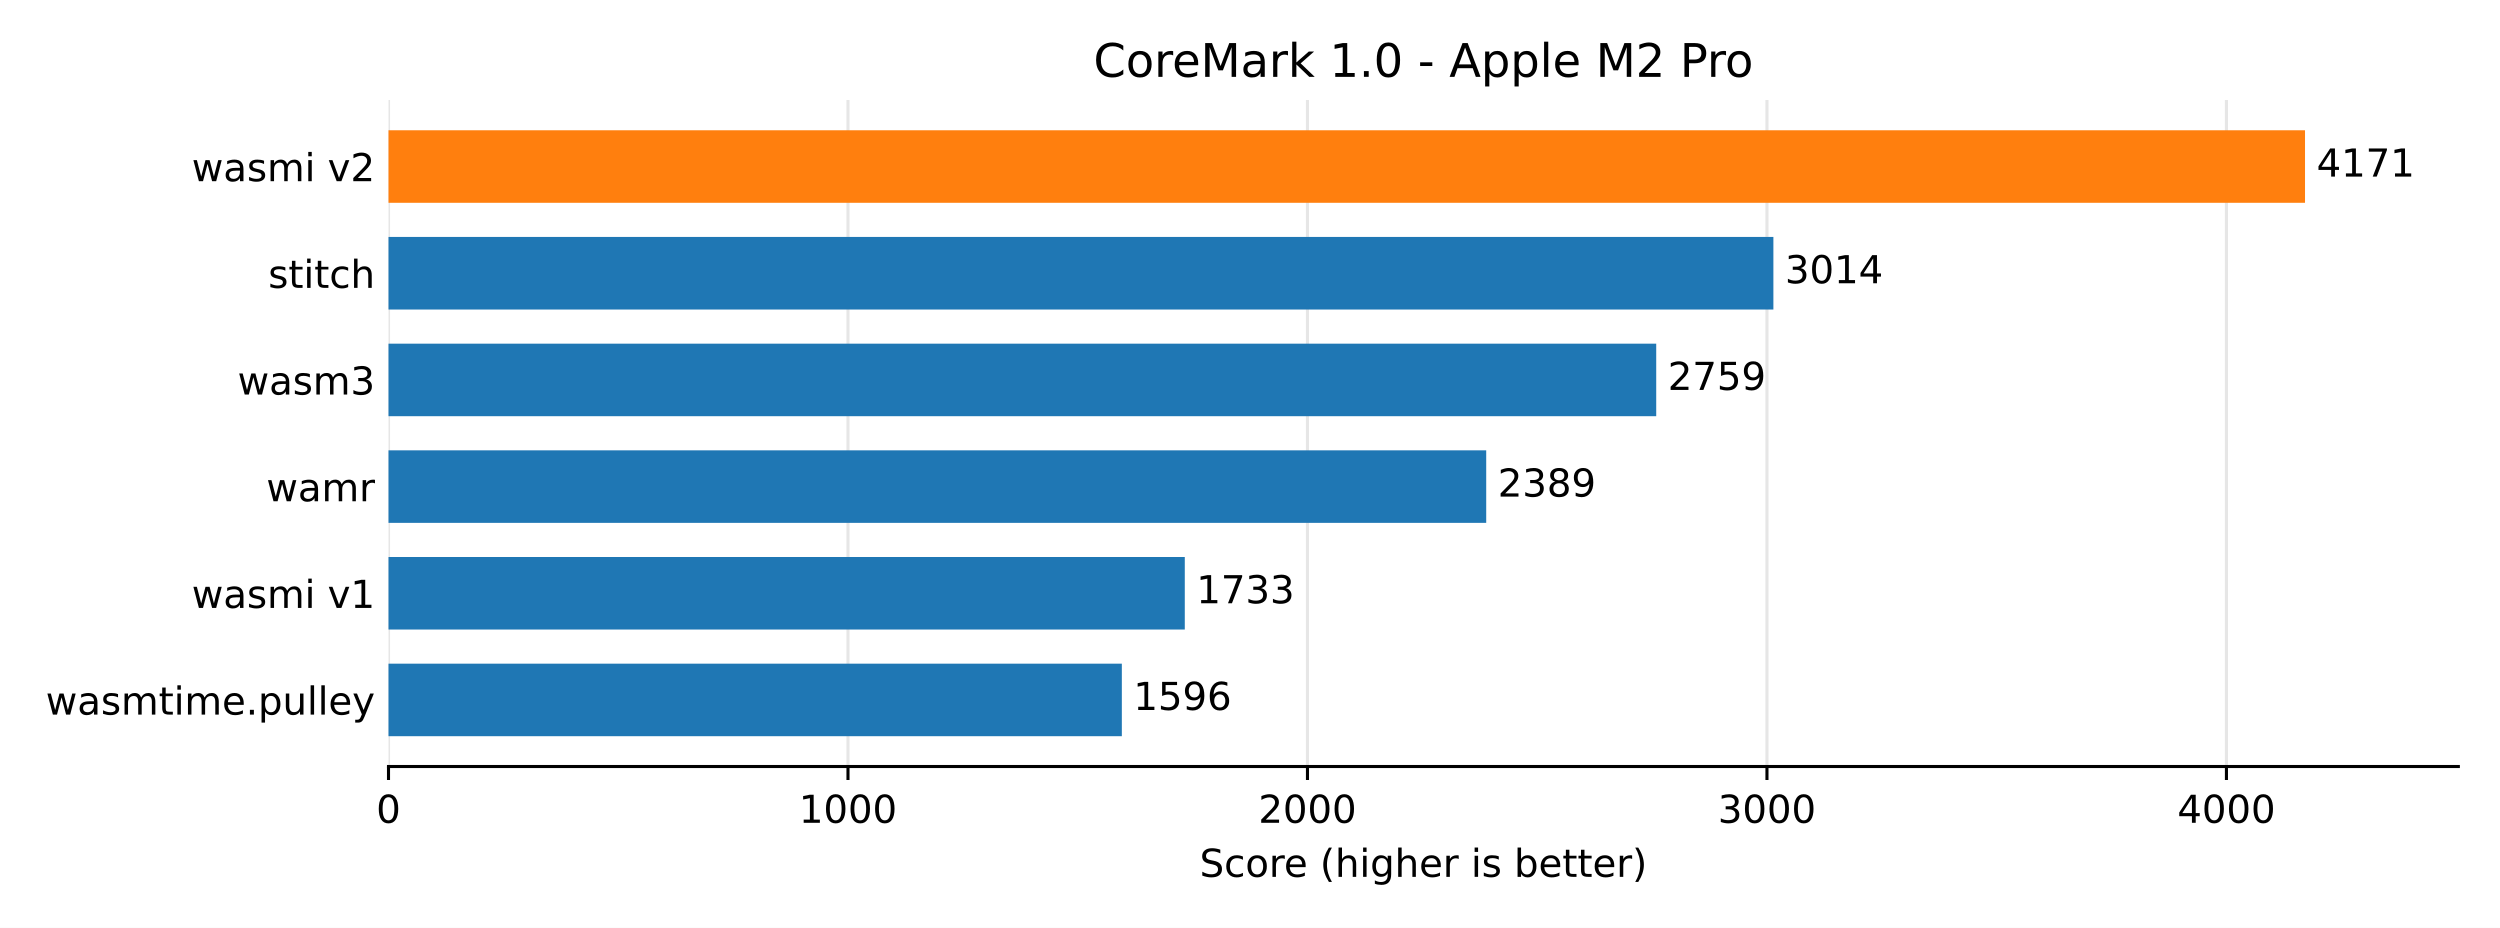
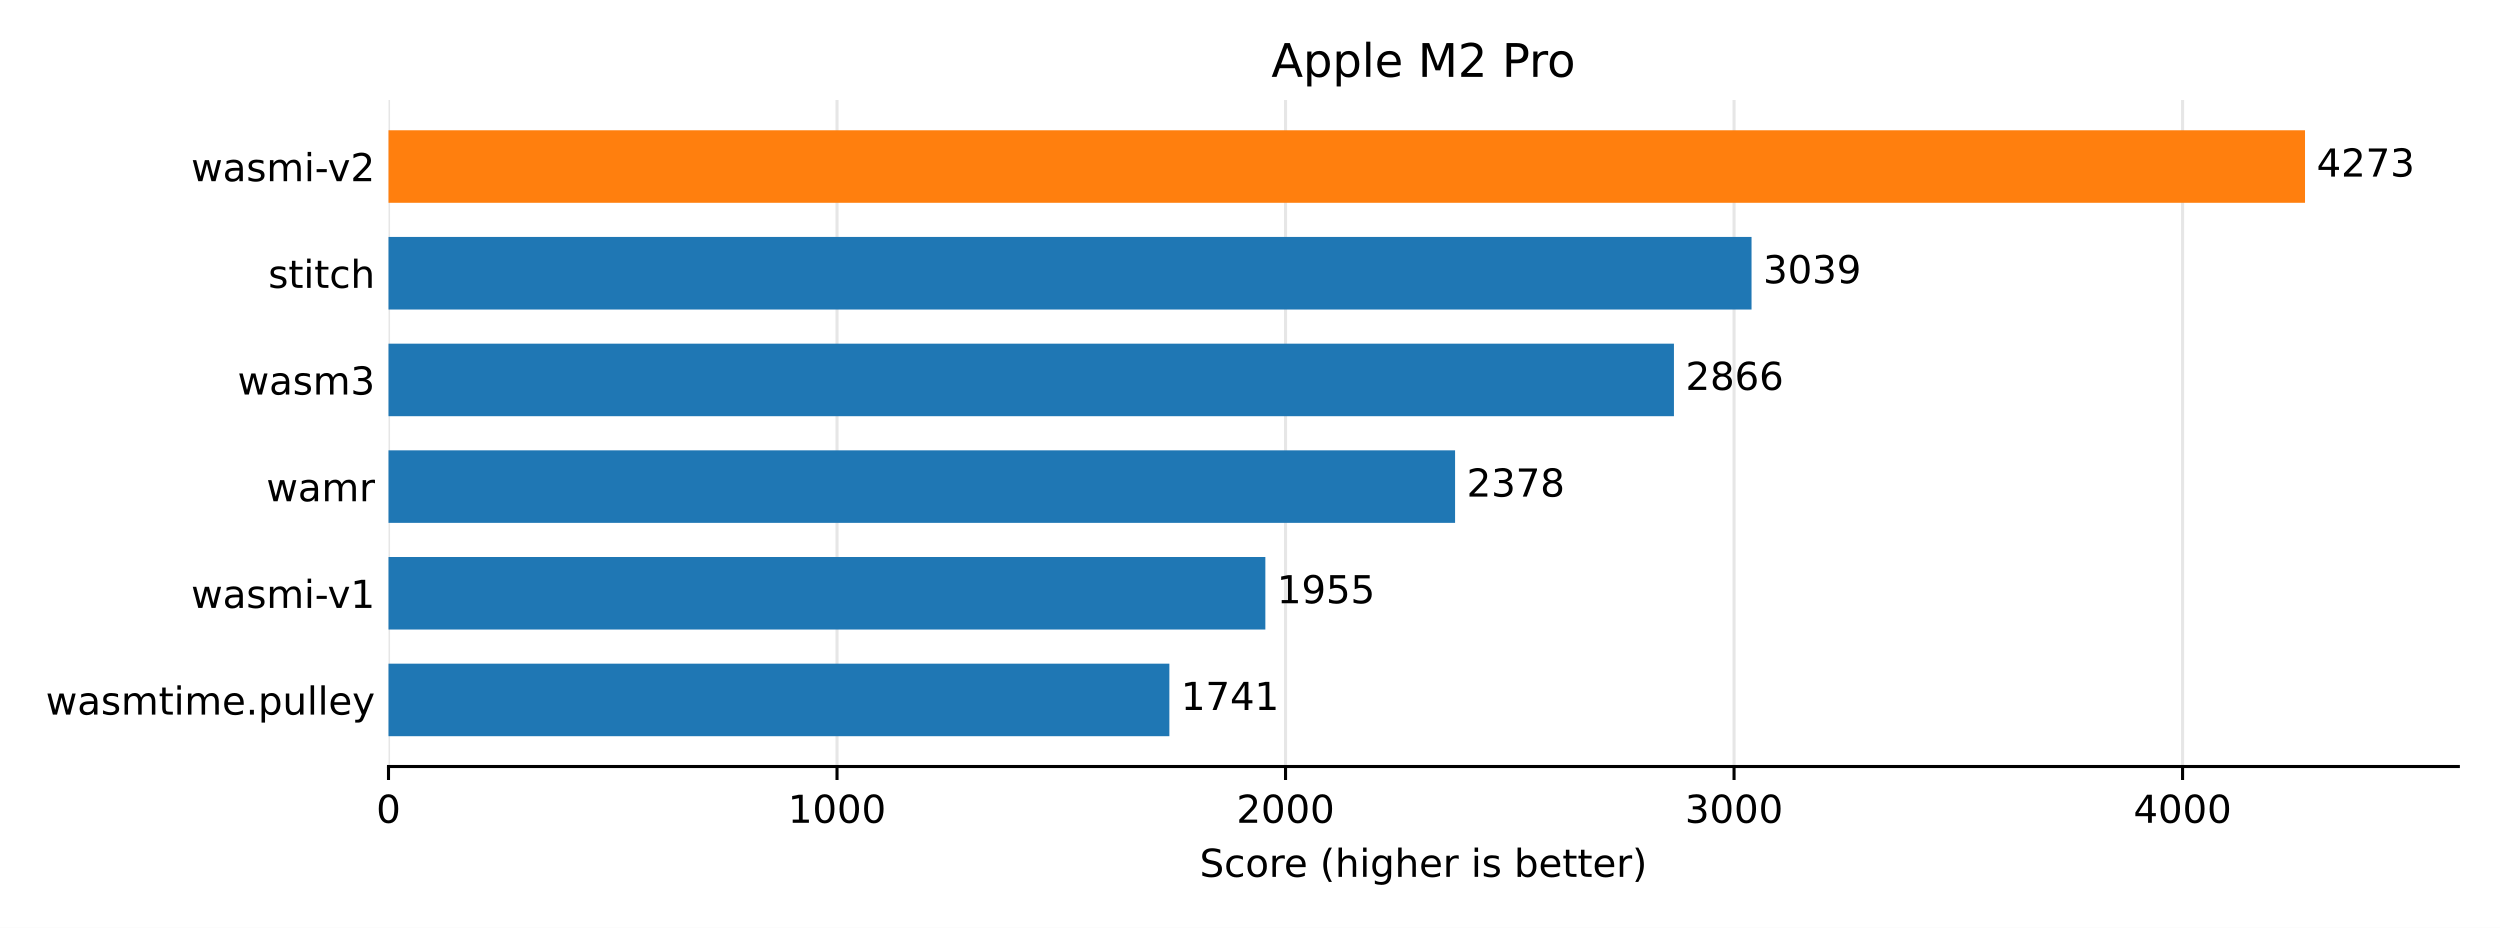
<svg xmlns="http://www.w3.org/2000/svg" xmlns:xlink="http://www.w3.org/1999/xlink" width="648pt" height="240.48pt" viewBox="0 0 648 240.48" version="1.1">
  <defs>
    <style type="text/css">*{stroke-linejoin: round; stroke-linecap: butt}</style>
  </defs>
  <g id="figure_1">
    <g id="patch_1">
      <path d="M 0 240.48  L 648 240.48  L 648 0  L 0 0  z " style="fill: #ffffff" />
    </g>
    <g id="axes_1">
      <g id="patch_2">
        <path d="M 100.7 198.68  L 637.2 198.68  L 637.2 25.917  L 100.7 25.917  z " style="fill: #ffffff" />
      </g>
      <g id="matplotlib.axis_1">
        <g id="xtick_1">
          <g id="line2d_1">
-             <path d="M 100.7 198.68  L 100.7 25.917  " clip-path="url(#p27c439c175)" style="fill: none; stroke: #e6e6e6; stroke-width: 0.8; stroke-linecap: square" />
+             <path d="M 100.7 198.68  L 100.7 25.917  " clip-path="url(#pd48690e4a9)" style="fill: none; stroke: #e6e6e6; stroke-width: 0.8; stroke-linecap: square" />
          </g>
          <g id="line2d_2">
            <defs>
-               <path id="mf8e4997586" d="M 0 0  L 0 3.5  " style="stroke: #000000; stroke-width: 0.8" />
+               <path id="m62e435c980" d="M 0 0  L 0 3.5  " style="stroke: #000000; stroke-width: 0.8" />
            </defs>
            <g>
-               <use xlink:href="#mf8e4997586" x="100.7" y="198.68" style="stroke: #000000; stroke-width: 0.8" />
+               <use xlink:href="#m62e435c980" x="100.7" y="198.68" style="stroke: #000000; stroke-width: 0.8" />
            </g>
          </g>
          <g id="text_1">
            <g transform="translate(97.51875 213.2777) scale(0.1 -0.1)">
              <defs>
                <path id="DejaVuSans-13" d="M 2034 4250  Q 1547 4250 1301 3770  Q 1056 3291 1056 2328  Q 1056 1369 1301 889  Q 1547 409 2034 409  Q 2525 409 2770 889  Q 3016 1369 3016 2328  Q 3016 3291 2770 3770  Q 2525 4250 2034 4250  z M 2034 4750  Q 2819 4750 3233 4129  Q 3647 3509 3647 2328  Q 3647 1150 3233 529  Q 2819 -91 2034 -91  Q 1250 -91 836 529  Q 422 1150 422 2328  Q 422 3509 836 4129  Q 1250 4750 2034 4750  z " transform="scale(0.015625)" />
              </defs>
              <use xlink:href="#DejaVuSans-13" />
            </g>
          </g>
        </g>
        <g id="xtick_2">
          <g id="line2d_3">
-             <path d="M 219.798 198.68  L 219.798 25.917  " clip-path="url(#p27c439c175)" style="fill: none; stroke: #e6e6e6; stroke-width: 0.8; stroke-linecap: square" />
+             <path d="M 216.955 198.68  L 216.955 25.917  " clip-path="url(#pd48690e4a9)" style="fill: none; stroke: #e6e6e6; stroke-width: 0.8; stroke-linecap: square" />
          </g>
          <g id="line2d_4">
            <g>
-               <use xlink:href="#mf8e4997586" x="219.798" y="198.68" style="stroke: #000000; stroke-width: 0.8" />
+               <use xlink:href="#m62e435c980" x="216.955" y="198.68" style="stroke: #000000; stroke-width: 0.8" />
            </g>
          </g>
          <g id="text_2">
-             <g transform="translate(207.0734 213.2777) scale(0.1 -0.1)">
+             <g transform="translate(204.2304 213.2777) scale(0.1 -0.1)">
              <defs>
                <path id="DejaVuSans-14" d="M 794 531  L 1825 531  L 1825 4091  L 703 3866  L 703 4441  L 1819 4666  L 2450 4666  L 2450 531  L 3481 531  L 3481 0  L 794 0  L 794 531  z " transform="scale(0.015625)" />
              </defs>
              <use xlink:href="#DejaVuSans-14" />
              <use xlink:href="#DejaVuSans-13" transform="translate(63.625 0)" />
              <use xlink:href="#DejaVuSans-13" transform="translate(127.25 0)" />
              <use xlink:href="#DejaVuSans-13" transform="translate(190.875 0)" />
            </g>
          </g>
        </g>
        <g id="xtick_3">
          <g id="line2d_5">
-             <path d="M 338.897 198.68  L 338.897 25.917  " clip-path="url(#p27c439c175)" style="fill: none; stroke: #e6e6e6; stroke-width: 0.8; stroke-linecap: square" />
+             <path d="M 333.211 198.68  L 333.211 25.917  " clip-path="url(#pd48690e4a9)" style="fill: none; stroke: #e6e6e6; stroke-width: 0.8; stroke-linecap: square" />
          </g>
          <g id="line2d_6">
            <g>
-               <use xlink:href="#mf8e4997586" x="338.897" y="198.68" style="stroke: #000000; stroke-width: 0.8" />
+               <use xlink:href="#m62e435c980" x="333.211" y="198.68" style="stroke: #000000; stroke-width: 0.8" />
            </g>
          </g>
          <g id="text_3">
-             <g transform="translate(326.1717 213.2777) scale(0.1 -0.1)">
+             <g transform="translate(320.4858 213.2777) scale(0.1 -0.1)">
              <defs>
                <path id="DejaVuSans-15" d="M 1228 531  L 3431 531  L 3431 0  L 469 0  L 469 531  Q 828 903 1448 1529  Q 2069 2156 2228 2338  Q 2531 2678 2651 2914  Q 2772 3150 2772 3378  Q 2772 3750 2511 3984  Q 2250 4219 1831 4219  Q 1534 4219 1204 4116  Q 875 4013 500 3803  L 500 4441  Q 881 4594 1212 4672  Q 1544 4750 1819 4750  Q 2544 4750 2975 4387  Q 3406 4025 3406 3419  Q 3406 3131 3298 2873  Q 3191 2616 2906 2266  Q 2828 2175 2409 1742  Q 1991 1309 1228 531  z " transform="scale(0.015625)" />
              </defs>
              <use xlink:href="#DejaVuSans-15" />
              <use xlink:href="#DejaVuSans-13" transform="translate(63.625 0)" />
              <use xlink:href="#DejaVuSans-13" transform="translate(127.25 0)" />
              <use xlink:href="#DejaVuSans-13" transform="translate(190.875 0)" />
            </g>
          </g>
        </g>
        <g id="xtick_4">
          <g id="line2d_7">
-             <path d="M 457.995 198.68  L 457.995 25.917  " clip-path="url(#p27c439c175)" style="fill: none; stroke: #e6e6e6; stroke-width: 0.8; stroke-linecap: square" />
+             <path d="M 449.466 198.68  L 449.466 25.917  " clip-path="url(#pd48690e4a9)" style="fill: none; stroke: #e6e6e6; stroke-width: 0.8; stroke-linecap: square" />
          </g>
          <g id="line2d_8">
            <g>
-               <use xlink:href="#mf8e4997586" x="457.995" y="198.68" style="stroke: #000000; stroke-width: 0.8" />
+               <use xlink:href="#m62e435c980" x="449.466" y="198.68" style="stroke: #000000; stroke-width: 0.8" />
            </g>
          </g>
          <g id="text_4">
-             <g transform="translate(445.2701 213.2777) scale(0.1 -0.1)">
+             <g transform="translate(436.7412 213.2777) scale(0.1 -0.1)">
              <defs>
                <path id="DejaVuSans-16" d="M 2597 2516  Q 3050 2419 3304 2112  Q 3559 1806 3559 1356  Q 3559 666 3084 287  Q 2609 -91 1734 -91  Q 1441 -91 1130 -33  Q 819 25 488 141  L 488 750  Q 750 597 1062 519  Q 1375 441 1716 441  Q 2309 441 2620 675  Q 2931 909 2931 1356  Q 2931 1769 2642 2001  Q 2353 2234 1838 2234  L 1294 2234  L 1294 2753  L 1863 2753  Q 2328 2753 2575 2939  Q 2822 3125 2822 3475  Q 2822 3834 2567 4026  Q 2313 4219 1838 4219  Q 1578 4219 1281 4162  Q 984 4106 628 3988  L 628 4550  Q 988 4650 1302 4700  Q 1616 4750 1894 4750  Q 2613 4750 3031 4423  Q 3450 4097 3450 3541  Q 3450 3153 3228 2886  Q 3006 2619 2597 2516  z " transform="scale(0.015625)" />
              </defs>
              <use xlink:href="#DejaVuSans-16" />
              <use xlink:href="#DejaVuSans-13" transform="translate(63.625 0)" />
              <use xlink:href="#DejaVuSans-13" transform="translate(127.25 0)" />
              <use xlink:href="#DejaVuSans-13" transform="translate(190.875 0)" />
            </g>
          </g>
        </g>
        <g id="xtick_5">
          <g id="line2d_9">
-             <path d="M 577.093 198.68  L 577.093 25.917  " clip-path="url(#p27c439c175)" style="fill: none; stroke: #e6e6e6; stroke-width: 0.8; stroke-linecap: square" />
+             <path d="M 565.722 198.68  L 565.722 25.917  " clip-path="url(#pd48690e4a9)" style="fill: none; stroke: #e6e6e6; stroke-width: 0.8; stroke-linecap: square" />
          </g>
          <g id="line2d_10">
            <g>
-               <use xlink:href="#mf8e4997586" x="577.093" y="198.68" style="stroke: #000000; stroke-width: 0.8" />
+               <use xlink:href="#m62e435c980" x="565.722" y="198.68" style="stroke: #000000; stroke-width: 0.8" />
            </g>
          </g>
          <g id="text_5">
-             <g transform="translate(564.3684 213.2777) scale(0.1 -0.1)">
+             <g transform="translate(552.9965 213.2777) scale(0.1 -0.1)">
              <defs>
                <path id="DejaVuSans-17" d="M 2419 4116  L 825 1625  L 2419 1625  L 2419 4116  z M 2253 4666  L 3047 4666  L 3047 1625  L 3713 1625  L 3713 1100  L 3047 1100  L 3047 0  L 2419 0  L 2419 1100  L 313 1100  L 313 1709  L 2253 4666  z " transform="scale(0.015625)" />
              </defs>
              <use xlink:href="#DejaVuSans-17" />
              <use xlink:href="#DejaVuSans-13" transform="translate(63.625 0)" />
              <use xlink:href="#DejaVuSans-13" transform="translate(127.25 0)" />
              <use xlink:href="#DejaVuSans-13" transform="translate(190.875 0)" />
            </g>
          </g>
        </g>
        <g id="text_6">
          <g transform="translate(310.9469 227.2784) scale(0.1 -0.1)">
            <defs>
              <path id="DejaVuSans-36" d="M 3425 4513  L 3425 3897  Q 3066 4069 2747 4153  Q 2428 4238 2131 4238  Q 1616 4238 1336 4038  Q 1056 3838 1056 3469  Q 1056 3159 1242 3001  Q 1428 2844 1947 2747  L 2328 2669  Q 3034 2534 3370 2195  Q 3706 1856 3706 1288  Q 3706 609 3251 259  Q 2797 -91 1919 -91  Q 1588 -91 1214 -16  Q 841 59 441 206  L 441 856  Q 825 641 1194 531  Q 1563 422 1919 422  Q 2459 422 2753 634  Q 3047 847 3047 1241  Q 3047 1584 2836 1778  Q 2625 1972 2144 2069  L 1759 2144  Q 1053 2284 737 2584  Q 422 2884 422 3419  Q 422 4038 858 4394  Q 1294 4750 2059 4750  Q 2388 4750 2728 4690  Q 3069 4631 3425 4513  z " transform="scale(0.015625)" />
              <path id="DejaVuSans-46" d="M 3122 3366  L 3122 2828  Q 2878 2963 2633 3030  Q 2388 3097 2138 3097  Q 1578 3097 1268 2742  Q 959 2388 959 1747  Q 959 1106 1268 751  Q 1578 397 2138 397  Q 2388 397 2633 464  Q 2878 531 3122 666  L 3122 134  Q 2881 22 2623 -34  Q 2366 -91 2075 -91  Q 1284 -91 818 406  Q 353 903 353 1747  Q 353 2603 823 3093  Q 1294 3584 2113 3584  Q 2378 3584 2631 3529  Q 2884 3475 3122 3366  z " transform="scale(0.015625)" />
              <path id="DejaVuSans-52" d="M 1959 3097  Q 1497 3097 1228 2736  Q 959 2375 959 1747  Q 959 1119 1226 758  Q 1494 397 1959 397  Q 2419 397 2687 759  Q 2956 1122 2956 1747  Q 2956 2369 2687 2733  Q 2419 3097 1959 3097  z M 1959 3584  Q 2709 3584 3137 3096  Q 3566 2609 3566 1747  Q 3566 888 3137 398  Q 2709 -91 1959 -91  Q 1206 -91 779 398  Q 353 888 353 1747  Q 353 2609 779 3096  Q 1206 3584 1959 3584  z " transform="scale(0.015625)" />
              <path id="DejaVuSans-55" d="M 2631 2963  Q 2534 3019 2420 3045  Q 2306 3072 2169 3072  Q 1681 3072 1420 2755  Q 1159 2438 1159 1844  L 1159 0  L 581 0  L 581 3500  L 1159 3500  L 1159 2956  Q 1341 3275 1631 3429  Q 1922 3584 2338 3584  Q 2397 3584 2469 3576  Q 2541 3569 2628 3553  L 2631 2963  z " transform="scale(0.015625)" />
              <path id="DejaVuSans-48" d="M 3597 1894  L 3597 1613  L 953 1613  Q 991 1019 1311 708  Q 1631 397 2203 397  Q 2534 397 2845 478  Q 3156 559 3463 722  L 3463 178  Q 3153 47 2828 -22  Q 2503 -91 2169 -91  Q 1331 -91 842 396  Q 353 884 353 1716  Q 353 2575 817 3079  Q 1281 3584 2069 3584  Q 2775 3584 3186 3129  Q 3597 2675 3597 1894  z M 3022 2063  Q 3016 2534 2758 2815  Q 2500 3097 2075 3097  Q 1594 3097 1305 2825  Q 1016 2553 972 2059  L 3022 2063  z " transform="scale(0.015625)" />
              <path id="DejaVuSans-3" transform="scale(0.015625)" />
              <path id="DejaVuSans-b" d="M 1984 4856  Q 1566 4138 1362 3434  Q 1159 2731 1159 2009  Q 1159 1288 1364 580  Q 1569 -128 1984 -844  L 1484 -844  Q 1016 -109 783 600  Q 550 1309 550 2009  Q 550 2706 781 3412  Q 1013 4119 1484 4856  L 1984 4856  z " transform="scale(0.015625)" />
              <path id="DejaVuSans-4b" d="M 3513 2113  L 3513 0  L 2938 0  L 2938 2094  Q 2938 2591 2744 2837  Q 2550 3084 2163 3084  Q 1697 3084 1428 2787  Q 1159 2491 1159 1978  L 1159 0  L 581 0  L 581 4863  L 1159 4863  L 1159 2956  Q 1366 3272 1645 3428  Q 1925 3584 2291 3584  Q 2894 3584 3203 3211  Q 3513 2838 3513 2113  z " transform="scale(0.015625)" />
              <path id="DejaVuSans-4c" d="M 603 3500  L 1178 3500  L 1178 0  L 603 0  L 603 3500  z M 603 4863  L 1178 4863  L 1178 4134  L 603 4134  L 603 4863  z " transform="scale(0.015625)" />
              <path id="DejaVuSans-4a" d="M 2906 1791  Q 2906 2416 2648 2759  Q 2391 3103 1925 3103  Q 1463 3103 1205 2759  Q 947 2416 947 1791  Q 947 1169 1205 825  Q 1463 481 1925 481  Q 2391 481 2648 825  Q 2906 1169 2906 1791  z M 3481 434  Q 3481 -459 3084 -895  Q 2688 -1331 1869 -1331  Q 1566 -1331 1297 -1286  Q 1028 -1241 775 -1147  L 775 -588  Q 1028 -725 1275 -790  Q 1522 -856 1778 -856  Q 2344 -856 2625 -561  Q 2906 -266 2906 331  L 2906 616  Q 2728 306 2450 153  Q 2172 0 1784 0  Q 1141 0 747 490  Q 353 981 353 1791  Q 353 2603 747 3093  Q 1141 3584 1784 3584  Q 2172 3584 2450 3431  Q 2728 3278 2906 2969  L 2906 3500  L 3481 3500  L 3481 434  z " transform="scale(0.015625)" />
              <path id="DejaVuSans-56" d="M 2834 3397  L 2834 2853  Q 2591 2978 2328 3040  Q 2066 3103 1784 3103  Q 1356 3103 1142 2972  Q 928 2841 928 2578  Q 928 2378 1081 2264  Q 1234 2150 1697 2047  L 1894 2003  Q 2506 1872 2764 1633  Q 3022 1394 3022 966  Q 3022 478 2636 193  Q 2250 -91 1575 -91  Q 1294 -91 989 -36  Q 684 19 347 128  L 347 722  Q 666 556 975 473  Q 1284 391 1588 391  Q 1994 391 2212 530  Q 2431 669 2431 922  Q 2431 1156 2273 1281  Q 2116 1406 1581 1522  L 1381 1569  Q 847 1681 609 1914  Q 372 2147 372 2553  Q 372 3047 722 3315  Q 1072 3584 1716 3584  Q 2034 3584 2315 3537  Q 2597 3491 2834 3397  z " transform="scale(0.015625)" />
              <path id="DejaVuSans-45" d="M 3116 1747  Q 3116 2381 2855 2742  Q 2594 3103 2138 3103  Q 1681 3103 1420 2742  Q 1159 2381 1159 1747  Q 1159 1113 1420 752  Q 1681 391 2138 391  Q 2594 391 2855 752  Q 3116 1113 3116 1747  z M 1159 2969  Q 1341 3281 1617 3432  Q 1894 3584 2278 3584  Q 2916 3584 3314 3078  Q 3713 2572 3713 1747  Q 3713 922 3314 415  Q 2916 -91 2278 -91  Q 1894 -91 1617 61  Q 1341 213 1159 525  L 1159 0  L 581 0  L 581 4863  L 1159 4863  L 1159 2969  z " transform="scale(0.015625)" />
              <path id="DejaVuSans-57" d="M 1172 4494  L 1172 3500  L 2356 3500  L 2356 3053  L 1172 3053  L 1172 1153  Q 1172 725 1289 603  Q 1406 481 1766 481  L 2356 481  L 2356 0  L 1766 0  Q 1100 0 847 248  Q 594 497 594 1153  L 594 3053  L 172 3053  L 172 3500  L 594 3500  L 594 4494  L 1172 4494  z " transform="scale(0.015625)" />
              <path id="DejaVuSans-c" d="M 513 4856  L 1013 4856  Q 1481 4119 1714 3412  Q 1947 2706 1947 2009  Q 1947 1309 1714 600  Q 1481 -109 1013 -844  L 513 -844  Q 928 -128 1133 580  Q 1338 1288 1338 2009  Q 1338 2731 1133 3434  Q 928 4138 513 4856  z " transform="scale(0.015625)" />
            </defs>
            <use xlink:href="#DejaVuSans-36" />
            <use xlink:href="#DejaVuSans-46" transform="translate(63.48438 0)" />
            <use xlink:href="#DejaVuSans-52" transform="translate(118.4688 0)" />
            <use xlink:href="#DejaVuSans-55" transform="translate(179.6562 0)" />
            <use xlink:href="#DejaVuSans-48" transform="translate(218.5625 0)" />
            <use xlink:href="#DejaVuSans-3" transform="translate(280.0938 0)" />
            <use xlink:href="#DejaVuSans-b" transform="translate(311.875 0)" />
            <use xlink:href="#DejaVuSans-4b" transform="translate(350.8906 0)" />
            <use xlink:href="#DejaVuSans-4c" transform="translate(414.2656 0)" />
            <use xlink:href="#DejaVuSans-4a" transform="translate(442.0469 0)" />
            <use xlink:href="#DejaVuSans-4b" transform="translate(505.5312 0)" />
            <use xlink:href="#DejaVuSans-48" transform="translate(568.9062 0)" />
            <use xlink:href="#DejaVuSans-55" transform="translate(630.4375 0)" />
            <use xlink:href="#DejaVuSans-3" transform="translate(671.5469 0)" />
            <use xlink:href="#DejaVuSans-4c" transform="translate(703.3281 0)" />
            <use xlink:href="#DejaVuSans-56" transform="translate(731.1094 0)" />
            <use xlink:href="#DejaVuSans-3" transform="translate(783.2031 0)" />
            <use xlink:href="#DejaVuSans-45" transform="translate(814.9844 0)" />
            <use xlink:href="#DejaVuSans-48" transform="translate(878.4688 0)" />
            <use xlink:href="#DejaVuSans-57" transform="translate(940 0)" />
            <use xlink:href="#DejaVuSans-57" transform="translate(979.2031 0)" />
            <use xlink:href="#DejaVuSans-48" transform="translate(1018.406 0)" />
            <use xlink:href="#DejaVuSans-55" transform="translate(1079.938 0)" />
            <use xlink:href="#DejaVuSans-c" transform="translate(1121.047 0)" />
          </g>
        </g>
      </g>
      <g id="matplotlib.axis_2">
        <g id="ytick_1">
          <g id="line2d_11" />
          <g id="text_7">
            <g transform="translate(11.85938 185.2251) scale(0.1 -0.1)">
              <defs>
                <path id="DejaVuSans-5a" d="M 269 3500  L 844 3500  L 1563 769  L 2278 3500  L 2956 3500  L 3675 769  L 4391 3500  L 4966 3500  L 4050 0  L 3372 0  L 2619 2869  L 1863 0  L 1184 0  L 269 3500  z " transform="scale(0.015625)" />
                <path id="DejaVuSans-44" d="M 2194 1759  Q 1497 1759 1228 1600  Q 959 1441 959 1056  Q 959 750 1161 570  Q 1363 391 1709 391  Q 2188 391 2477 730  Q 2766 1069 2766 1631  L 2766 1759  L 2194 1759  z M 3341 1997  L 3341 0  L 2766 0  L 2766 531  Q 2569 213 2275 61  Q 1981 -91 1556 -91  Q 1019 -91 701 211  Q 384 513 384 1019  Q 384 1609 779 1909  Q 1175 2209 1959 2209  L 2766 2209  L 2766 2266  Q 2766 2663 2505 2880  Q 2244 3097 1772 3097  Q 1472 3097 1187 3025  Q 903 2953 641 2809  L 641 3341  Q 956 3463 1253 3523  Q 1550 3584 1831 3584  Q 2591 3584 2966 3190  Q 3341 2797 3341 1997  z " transform="scale(0.015625)" />
                <path id="DejaVuSans-50" d="M 3328 2828  Q 3544 3216 3844 3400  Q 4144 3584 4550 3584  Q 5097 3584 5394 3201  Q 5691 2819 5691 2113  L 5691 0  L 5113 0  L 5113 2094  Q 5113 2597 4934 2840  Q 4756 3084 4391 3084  Q 3944 3084 3684 2787  Q 3425 2491 3425 1978  L 3425 0  L 2847 0  L 2847 2094  Q 2847 2600 2669 2842  Q 2491 3084 2119 3084  Q 1678 3084 1418 2786  Q 1159 2488 1159 1978  L 1159 0  L 581 0  L 581 3500  L 1159 3500  L 1159 2956  Q 1356 3278 1631 3431  Q 1906 3584 2284 3584  Q 2666 3584 2933 3390  Q 3200 3197 3328 2828  z " transform="scale(0.015625)" />
                <path id="DejaVuSans-11" d="M 684 794  L 1344 794  L 1344 0  L 684 0  L 684 794  z " transform="scale(0.015625)" />
                <path id="DejaVuSans-53" d="M 1159 525  L 1159 -1331  L 581 -1331  L 581 3500  L 1159 3500  L 1159 2969  Q 1341 3281 1617 3432  Q 1894 3584 2278 3584  Q 2916 3584 3314 3078  Q 3713 2572 3713 1747  Q 3713 922 3314 415  Q 2916 -91 2278 -91  Q 1894 -91 1617 61  Q 1341 213 1159 525  z M 3116 1747  Q 3116 2381 2855 2742  Q 2594 3103 2138 3103  Q 1681 3103 1420 2742  Q 1159 2381 1159 1747  Q 1159 1113 1420 752  Q 1681 391 2138 391  Q 2594 391 2855 752  Q 3116 1113 3116 1747  z " transform="scale(0.015625)" />
                <path id="DejaVuSans-58" d="M 544 1381  L 544 3500  L 1119 3500  L 1119 1403  Q 1119 906 1312 657  Q 1506 409 1894 409  Q 2359 409 2629 706  Q 2900 1003 2900 1516  L 2900 3500  L 3475 3500  L 3475 0  L 2900 0  L 2900 538  Q 2691 219 2414 64  Q 2138 -91 1772 -91  Q 1169 -91 856 284  Q 544 659 544 1381  z M 1991 3584  L 1991 3584  z " transform="scale(0.015625)" />
                <path id="DejaVuSans-4f" d="M 603 4863  L 1178 4863  L 1178 0  L 603 0  L 603 4863  z " transform="scale(0.015625)" />
                <path id="DejaVuSans-5c" d="M 2059 -325  Q 1816 -950 1584 -1140  Q 1353 -1331 966 -1331  L 506 -1331  L 506 -850  L 844 -850  Q 1081 -850 1212 -737  Q 1344 -625 1503 -206  L 1606 56  L 191 3500  L 800 3500  L 1894 763  L 2988 3500  L 3597 3500  L 2059 -325  z " transform="scale(0.015625)" />
              </defs>
              <use xlink:href="#DejaVuSans-5a" />
              <use xlink:href="#DejaVuSans-44" transform="translate(81.78125 0)" />
              <use xlink:href="#DejaVuSans-56" transform="translate(143.0625 0)" />
              <use xlink:href="#DejaVuSans-50" transform="translate(195.1562 0)" />
              <use xlink:href="#DejaVuSans-57" transform="translate(292.5625 0)" />
              <use xlink:href="#DejaVuSans-4c" transform="translate(331.7656 0)" />
              <use xlink:href="#DejaVuSans-50" transform="translate(359.5469 0)" />
              <use xlink:href="#DejaVuSans-48" transform="translate(456.9531 0)" />
              <use xlink:href="#DejaVuSans-11" transform="translate(518.4844 0)" />
              <use xlink:href="#DejaVuSans-53" transform="translate(550.2656 0)" />
              <use xlink:href="#DejaVuSans-58" transform="translate(613.75 0)" />
              <use xlink:href="#DejaVuSans-4f" transform="translate(677.125 0)" />
              <use xlink:href="#DejaVuSans-4f" transform="translate(704.9062 0)" />
              <use xlink:href="#DejaVuSans-48" transform="translate(732.6875 0)" />
              <use xlink:href="#DejaVuSans-5c" transform="translate(794.2188 0)" />
            </g>
          </g>
        </g>
        <g id="ytick_2">
          <g id="line2d_12" />
          <g id="text_8">
-             <g transform="translate(49.70625 157.5742) scale(0.1 -0.1)">
-               <defs>
+             <g transform="translate(49.54531 157.5742) scale(0.1 -0.1)">
+               <defs>
+                 <path id="DejaVuSans-10" d="M 313 2009  L 1997 2009  L 1997 1497  L 313 1497  L 313 2009  z " transform="scale(0.015625)" />
                <path id="DejaVuSans-59" d="M 191 3500  L 800 3500  L 1894 563  L 2988 3500  L 3597 3500  L 2284 0  L 1503 0  L 191 3500  z " transform="scale(0.015625)" />
              </defs>
              <use xlink:href="#DejaVuSans-5a" />
              <use xlink:href="#DejaVuSans-44" transform="translate(81.78125 0)" />
              <use xlink:href="#DejaVuSans-56" transform="translate(143.0625 0)" />
              <use xlink:href="#DejaVuSans-50" transform="translate(195.1562 0)" />
              <use xlink:href="#DejaVuSans-4c" transform="translate(292.5625 0)" />
-               <use xlink:href="#DejaVuSans-3" transform="translate(320.3438 0)" />
-               <use xlink:href="#DejaVuSans-59" transform="translate(352.125 0)" />
-               <use xlink:href="#DejaVuSans-14" transform="translate(411.3125 0)" />
+               <use xlink:href="#DejaVuSans-10" transform="translate(320.3438 0)" />
+               <use xlink:href="#DejaVuSans-59" transform="translate(353.7344 0)" />
+               <use xlink:href="#DejaVuSans-14" transform="translate(412.9219 0)" />
            </g>
          </g>
        </g>
        <g id="ytick_3">
          <g id="line2d_13" />
          <g id="text_9">
            <g transform="translate(69.04219 129.9229) scale(0.1 -0.1)">
              <use xlink:href="#DejaVuSans-5a" />
              <use xlink:href="#DejaVuSans-44" transform="translate(81.78125 0)" />
              <use xlink:href="#DejaVuSans-50" transform="translate(143.0625 0)" />
              <use xlink:href="#DejaVuSans-55" transform="translate(240.4688 0)" />
            </g>
          </g>
        </g>
        <g id="ytick_4">
          <g id="line2d_14" />
          <g id="text_10">
            <g transform="translate(61.58125 102.272) scale(0.1 -0.1)">
              <use xlink:href="#DejaVuSans-5a" />
              <use xlink:href="#DejaVuSans-44" transform="translate(81.78125 0)" />
              <use xlink:href="#DejaVuSans-56" transform="translate(143.0625 0)" />
              <use xlink:href="#DejaVuSans-50" transform="translate(195.1562 0)" />
              <use xlink:href="#DejaVuSans-16" transform="translate(292.5625 0)" />
            </g>
          </g>
        </g>
        <g id="ytick_5">
          <g id="line2d_15" />
          <g id="text_11">
            <g transform="translate(69.53594 74.62147) scale(0.1 -0.1)">
              <use xlink:href="#DejaVuSans-56" />
              <use xlink:href="#DejaVuSans-57" transform="translate(52.09375 0)" />
              <use xlink:href="#DejaVuSans-4c" transform="translate(91.29688 0)" />
              <use xlink:href="#DejaVuSans-57" transform="translate(119.0781 0)" />
              <use xlink:href="#DejaVuSans-46" transform="translate(158.2812 0)" />
              <use xlink:href="#DejaVuSans-4b" transform="translate(213.2656 0)" />
            </g>
          </g>
        </g>
        <g id="ytick_6">
          <g id="line2d_16" />
          <g id="text_12">
-             <g transform="translate(49.70625 46.97057) scale(0.1 -0.1)">
+             <g transform="translate(49.54531 46.97057) scale(0.1 -0.1)">
              <use xlink:href="#DejaVuSans-5a" />
              <use xlink:href="#DejaVuSans-44" transform="translate(81.78125 0)" />
              <use xlink:href="#DejaVuSans-56" transform="translate(143.0625 0)" />
              <use xlink:href="#DejaVuSans-50" transform="translate(195.1562 0)" />
              <use xlink:href="#DejaVuSans-4c" transform="translate(292.5625 0)" />
-               <use xlink:href="#DejaVuSans-3" transform="translate(320.3438 0)" />
-               <use xlink:href="#DejaVuSans-59" transform="translate(352.125 0)" />
-               <use xlink:href="#DejaVuSans-15" transform="translate(411.3125 0)" />
+               <use xlink:href="#DejaVuSans-10" transform="translate(320.3438 0)" />
+               <use xlink:href="#DejaVuSans-59" transform="translate(353.7344 0)" />
+               <use xlink:href="#DejaVuSans-15" transform="translate(412.9219 0)" />
            </g>
          </g>
        </g>
      </g>
      <g id="patch_3">
-         <path d="M 100.7 190.827  L 290.781 190.827  L 290.781 172.025  L 100.7 172.025  z " clip-path="url(#p27c439c175)" style="fill: #1f77b4" />
+         <path d="M 100.7 190.827  L 303.101 190.827  L 303.101 172.025  L 100.7 172.025  z " clip-path="url(#pd48690e4a9)" style="fill: #1f77b4" />
      </g>
      <g id="patch_4">
-         <path d="M 100.7 163.176  L 307.097 163.176  L 307.097 144.374  L 100.7 144.374  z " clip-path="url(#p27c439c175)" style="fill: #1f77b4" />
+         <path d="M 100.7 163.176  L 327.979 163.176  L 327.979 144.374  L 100.7 144.374  z " clip-path="url(#pd48690e4a9)" style="fill: #1f77b4" />
      </g>
      <g id="patch_5">
-         <path d="M 100.7 135.525  L 385.226 135.525  L 385.226 116.723  L 100.7 116.723  z " clip-path="url(#p27c439c175)" style="fill: #1f77b4" />
+         <path d="M 100.7 135.525  L 377.155 135.525  L 377.155 116.723  L 100.7 116.723  z " clip-path="url(#pd48690e4a9)" style="fill: #1f77b4" />
      </g>
      <g id="patch_6">
-         <path d="M 100.7 107.874  L 429.292 107.874  L 429.292 89.072  L 100.7 89.072  z " clip-path="url(#p27c439c175)" style="fill: #1f77b4" />
+         <path d="M 100.7 107.874  L 433.888 107.874  L 433.888 89.072  L 100.7 89.072  z " clip-path="url(#pd48690e4a9)" style="fill: #1f77b4" />
      </g>
      <g id="patch_7">
-         <path d="M 100.7 80.224  L 459.662 80.224  L 459.662 61.421  L 100.7 61.421  z " clip-path="url(#p27c439c175)" style="fill: #1f77b4" />
+         <path d="M 100.7 80.224  L 454 80.224  L 454 61.421  L 100.7 61.421  z " clip-path="url(#pd48690e4a9)" style="fill: #1f77b4" />
      </g>
      <g id="patch_8">
-         <path d="M 100.7 52.573  L 597.459 52.573  L 597.459 33.77  L 100.7 33.77  z " clip-path="url(#p27c439c175)" style="fill: #ff7f0e" />
+         <path d="M 100.7 52.573  L 597.459 52.573  L 597.459 33.77  L 100.7 33.77  z " clip-path="url(#pd48690e4a9)" style="fill: #ff7f0e" />
      </g>
      <g id="patch_9">
        <path d="M 100.7 198.68  L 637.2 198.68  " style="fill: none; stroke: #000000; stroke-width: 0.8; stroke-linejoin: miter; stroke-linecap: square" />
      </g>
      <g id="text_13">
-         <g transform="translate(293.781 184.0235) scale(0.1 -0.1)">
-           <defs>
-             <path id="DejaVuSans-18" d="M 691 4666  L 3169 4666  L 3169 4134  L 1269 4134  L 1269 2991  Q 1406 3038 1543 3061  Q 1681 3084 1819 3084  Q 2600 3084 3056 2656  Q 3513 2228 3513 1497  Q 3513 744 3044 326  Q 2575 -91 1722 -91  Q 1428 -91 1123 -41  Q 819 9 494 109  L 494 744  Q 775 591 1075 516  Q 1375 441 1709 441  Q 2250 441 2565 725  Q 2881 1009 2881 1497  Q 2881 1984 2565 2268  Q 2250 2553 1709 2553  Q 1456 2553 1204 2497  Q 953 2441 691 2322  L 691 4666  z " transform="scale(0.015625)" />
-             <path id="DejaVuSans-1c" d="M 703 97  L 703 672  Q 941 559 1184 500  Q 1428 441 1663 441  Q 2288 441 2617 861  Q 2947 1281 2994 2138  Q 2813 1869 2534 1725  Q 2256 1581 1919 1581  Q 1219 1581 811 2004  Q 403 2428 403 3163  Q 403 3881 828 4315  Q 1253 4750 1959 4750  Q 2769 4750 3195 4129  Q 3622 3509 3622 2328  Q 3622 1225 3098 567  Q 2575 -91 1691 -91  Q 1453 -91 1209 -44  Q 966 3 703 97  z M 1959 2075  Q 2384 2075 2632 2365  Q 2881 2656 2881 3163  Q 2881 3666 2632 3958  Q 2384 4250 1959 4250  Q 1534 4250 1286 3958  Q 1038 3666 1038 3163  Q 1038 2656 1286 2365  Q 1534 2075 1959 2075  z " transform="scale(0.015625)" />
-             <path id="DejaVuSans-19" d="M 2113 2584  Q 1688 2584 1439 2293  Q 1191 2003 1191 1497  Q 1191 994 1439 701  Q 1688 409 2113 409  Q 2538 409 2786 701  Q 3034 994 3034 1497  Q 3034 2003 2786 2293  Q 2538 2584 2113 2584  z M 3366 4563  L 3366 3988  Q 3128 4100 2886 4159  Q 2644 4219 2406 4219  Q 1781 4219 1451 3797  Q 1122 3375 1075 2522  Q 1259 2794 1537 2939  Q 1816 3084 2150 3084  Q 2853 3084 3261 2657  Q 3669 2231 3669 1497  Q 3669 778 3244 343  Q 2819 -91 2113 -91  Q 1303 -91 875 529  Q 447 1150 447 2328  Q 447 3434 972 4092  Q 1497 4750 2381 4750  Q 2619 4750 2861 4703  Q 3103 4656 3366 4563  z " transform="scale(0.015625)" />
-           </defs>
-           <use xlink:href="#DejaVuSans-14" />
-           <use xlink:href="#DejaVuSans-18" transform="translate(63.625 0)" />
-           <use xlink:href="#DejaVuSans-1c" transform="translate(127.25 0)" />
-           <use xlink:href="#DejaVuSans-19" transform="translate(190.875 0)" />
-         </g>
-       </g>
-       <g id="text_14">
-         <g transform="translate(310.0975 156.3726) scale(0.1 -0.1)">
+         <g transform="translate(306.1006 184.0235) scale(0.1 -0.1)">
          <defs>
            <path id="DejaVuSans-1a" d="M 525 4666  L 3525 4666  L 3525 4397  L 1831 0  L 1172 0  L 2766 4134  L 525 4134  L 525 4666  z " transform="scale(0.015625)" />
          </defs>
          <use xlink:href="#DejaVuSans-14" />
          <use xlink:href="#DejaVuSans-1a" transform="translate(63.625 0)" />
-           <use xlink:href="#DejaVuSans-16" transform="translate(127.25 0)" />
-           <use xlink:href="#DejaVuSans-16" transform="translate(190.875 0)" />
+           <use xlink:href="#DejaVuSans-17" transform="translate(127.25 0)" />
+           <use xlink:href="#DejaVuSans-14" transform="translate(190.875 0)" />
+         </g>
+       </g>
+       <g id="text_14">
+         <g transform="translate(330.9793 156.3726) scale(0.1 -0.1)">
+           <defs>
+             <path id="DejaVuSans-1c" d="M 703 97  L 703 672  Q 941 559 1184 500  Q 1428 441 1663 441  Q 2288 441 2617 861  Q 2947 1281 2994 2138  Q 2813 1869 2534 1725  Q 2256 1581 1919 1581  Q 1219 1581 811 2004  Q 403 2428 403 3163  Q 403 3881 828 4315  Q 1253 4750 1959 4750  Q 2769 4750 3195 4129  Q 3622 3509 3622 2328  Q 3622 1225 3098 567  Q 2575 -91 1691 -91  Q 1453 -91 1209 -44  Q 966 3 703 97  z M 1959 2075  Q 2384 2075 2632 2365  Q 2881 2656 2881 3163  Q 2881 3666 2632 3958  Q 2384 4250 1959 4250  Q 1534 4250 1286 3958  Q 1038 3666 1038 3163  Q 1038 2656 1286 2365  Q 1534 2075 1959 2075  z " transform="scale(0.015625)" />
+             <path id="DejaVuSans-18" d="M 691 4666  L 3169 4666  L 3169 4134  L 1269 4134  L 1269 2991  Q 1406 3038 1543 3061  Q 1681 3084 1819 3084  Q 2600 3084 3056 2656  Q 3513 2228 3513 1497  Q 3513 744 3044 326  Q 2575 -91 1722 -91  Q 1428 -91 1123 -41  Q 819 9 494 109  L 494 744  Q 775 591 1075 516  Q 1375 441 1709 441  Q 2250 441 2565 725  Q 2881 1009 2881 1497  Q 2881 1984 2565 2268  Q 2250 2553 1709 2553  Q 1456 2553 1204 2497  Q 953 2441 691 2322  L 691 4666  z " transform="scale(0.015625)" />
+           </defs>
+           <use xlink:href="#DejaVuSans-14" />
+           <use xlink:href="#DejaVuSans-1c" transform="translate(63.625 0)" />
+           <use xlink:href="#DejaVuSans-18" transform="translate(127.25 0)" />
+           <use xlink:href="#DejaVuSans-18" transform="translate(190.875 0)" />
        </g>
      </g>
      <g id="text_15">
-         <g transform="translate(388.226 128.7217) scale(0.1 -0.1)">
+         <g transform="translate(380.1553 128.7217) scale(0.1 -0.1)">
          <defs>
            <path id="DejaVuSans-1b" d="M 2034 2216  Q 1584 2216 1326 1975  Q 1069 1734 1069 1313  Q 1069 891 1326 650  Q 1584 409 2034 409  Q 2484 409 2743 651  Q 3003 894 3003 1313  Q 3003 1734 2745 1975  Q 2488 2216 2034 2216  z M 1403 2484  Q 997 2584 770 2862  Q 544 3141 544 3541  Q 544 4100 942 4425  Q 1341 4750 2034 4750  Q 2731 4750 3128 4425  Q 3525 4100 3525 3541  Q 3525 3141 3298 2862  Q 3072 2584 2669 2484  Q 3125 2378 3379 2068  Q 3634 1759 3634 1313  Q 3634 634 3220 271  Q 2806 -91 2034 -91  Q 1263 -91 848 271  Q 434 634 434 1313  Q 434 1759 690 2068  Q 947 2378 1403 2484  z M 1172 3481  Q 1172 3119 1398 2916  Q 1625 2713 2034 2713  Q 2441 2713 2670 2916  Q 2900 3119 2900 3481  Q 2900 3844 2670 4047  Q 2441 4250 2034 4250  Q 1625 4250 1398 4047  Q 1172 3844 1172 3481  z " transform="scale(0.015625)" />
          </defs>
          <use xlink:href="#DejaVuSans-15" />
          <use xlink:href="#DejaVuSans-16" transform="translate(63.625 0)" />
-           <use xlink:href="#DejaVuSans-1b" transform="translate(127.25 0)" />
-           <use xlink:href="#DejaVuSans-1c" transform="translate(190.875 0)" />
+           <use xlink:href="#DejaVuSans-1a" transform="translate(127.25 0)" />
+           <use xlink:href="#DejaVuSans-1b" transform="translate(190.875 0)" />
        </g>
      </g>
      <g id="text_16">
-         <g transform="translate(432.2924 101.0708) scale(0.1 -0.1)">
+         <g transform="translate(436.8879 101.0708) scale(0.1 -0.1)">
+           <defs>
+             <path id="DejaVuSans-19" d="M 2113 2584  Q 1688 2584 1439 2293  Q 1191 2003 1191 1497  Q 1191 994 1439 701  Q 1688 409 2113 409  Q 2538 409 2786 701  Q 3034 994 3034 1497  Q 3034 2003 2786 2293  Q 2538 2584 2113 2584  z M 3366 4563  L 3366 3988  Q 3128 4100 2886 4159  Q 2644 4219 2406 4219  Q 1781 4219 1451 3797  Q 1122 3375 1075 2522  Q 1259 2794 1537 2939  Q 1816 3084 2150 3084  Q 2853 3084 3261 2657  Q 3669 2231 3669 1497  Q 3669 778 3244 343  Q 2819 -91 2113 -91  Q 1303 -91 875 529  Q 447 1150 447 2328  Q 447 3434 972 4092  Q 1497 4750 2381 4750  Q 2619 4750 2861 4703  Q 3103 4656 3366 4563  z " transform="scale(0.015625)" />
+           </defs>
          <use xlink:href="#DejaVuSans-15" />
-           <use xlink:href="#DejaVuSans-1a" transform="translate(63.625 0)" />
-           <use xlink:href="#DejaVuSans-18" transform="translate(127.25 0)" />
-           <use xlink:href="#DejaVuSans-1c" transform="translate(190.875 0)" />
+           <use xlink:href="#DejaVuSans-1b" transform="translate(63.625 0)" />
+           <use xlink:href="#DejaVuSans-19" transform="translate(127.25 0)" />
+           <use xlink:href="#DejaVuSans-19" transform="translate(190.875 0)" />
        </g>
      </g>
      <g id="text_17">
-         <g transform="translate(462.6625 73.4199) scale(0.1 -0.1)">
+         <g transform="translate(457.0001 73.4199) scale(0.1 -0.1)">
          <use xlink:href="#DejaVuSans-16" />
          <use xlink:href="#DejaVuSans-13" transform="translate(63.625 0)" />
-           <use xlink:href="#DejaVuSans-14" transform="translate(127.25 0)" />
-           <use xlink:href="#DejaVuSans-17" transform="translate(190.875 0)" />
+           <use xlink:href="#DejaVuSans-16" transform="translate(127.25 0)" />
+           <use xlink:href="#DejaVuSans-1c" transform="translate(190.875 0)" />
        </g>
      </g>
      <g id="text_18">
        <g transform="translate(600.4593 45.769) scale(0.1 -0.1)">
          <use xlink:href="#DejaVuSans-17" />
-           <use xlink:href="#DejaVuSans-14" transform="translate(63.625 0)" />
+           <use xlink:href="#DejaVuSans-15" transform="translate(63.625 0)" />
          <use xlink:href="#DejaVuSans-1a" transform="translate(127.25 0)" />
-           <use xlink:href="#DejaVuSans-14" transform="translate(190.875 0)" />
+           <use xlink:href="#DejaVuSans-16" transform="translate(190.875 0)" />
        </g>
      </g>
      <g id="text_19">
-         <g transform="translate(283.4331 19.91719) scale(0.12 -0.12)">
-           <defs>
-             <path id="DejaVuSans-26" d="M 4122 4306  L 4122 3641  Q 3803 3938 3442 4084  Q 3081 4231 2675 4231  Q 1875 4231 1450 3742  Q 1025 3253 1025 2328  Q 1025 1406 1450 917  Q 1875 428 2675 428  Q 3081 428 3442 575  Q 3803 722 4122 1019  L 4122 359  Q 3791 134 3420 21  Q 3050 -91 2638 -91  Q 1578 -91 968 557  Q 359 1206 359 2328  Q 359 3453 968 4101  Q 1578 4750 2638 4750  Q 3056 4750 3426 4639  Q 3797 4528 4122 4306  z " transform="scale(0.015625)" />
+         <g transform="translate(329.5422 19.91719) scale(0.12 -0.12)">
+           <defs>
+             <path id="DejaVuSans-24" d="M 2188 4044  L 1331 1722  L 3047 1722  L 2188 4044  z M 1831 4666  L 2547 4666  L 4325 0  L 3669 0  L 3244 1197  L 1141 1197  L 716 0  L 50 0  L 1831 4666  z " transform="scale(0.015625)" />
            <path id="DejaVuSans-30" d="M 628 4666  L 1569 4666  L 2759 1491  L 3956 4666  L 4897 4666  L 4897 0  L 4281 0  L 4281 4097  L 3078 897  L 2444 897  L 1241 4097  L 1241 0  L 628 0  L 628 4666  z " transform="scale(0.015625)" />
-             <path id="DejaVuSans-4e" d="M 581 4863  L 1159 4863  L 1159 1991  L 2875 3500  L 3609 3500  L 1753 1863  L 3688 0  L 2938 0  L 1159 1709  L 1159 0  L 581 0  L 581 4863  z " transform="scale(0.015625)" />
-             <path id="DejaVuSans-10" d="M 313 2009  L 1997 2009  L 1997 1497  L 313 1497  L 313 2009  z " transform="scale(0.015625)" />
-             <path id="DejaVuSans-24" d="M 2188 4044  L 1331 1722  L 3047 1722  L 2188 4044  z M 1831 4666  L 2547 4666  L 4325 0  L 3669 0  L 3244 1197  L 1141 1197  L 716 0  L 50 0  L 1831 4666  z " transform="scale(0.015625)" />
            <path id="DejaVuSans-33" d="M 1259 4147  L 1259 2394  L 2053 2394  Q 2494 2394 2734 2622  Q 2975 2850 2975 3272  Q 2975 3691 2734 3919  Q 2494 4147 2053 4147  L 1259 4147  z M 628 4666  L 2053 4666  Q 2838 4666 3239 4311  Q 3641 3956 3641 3272  Q 3641 2581 3239 2228  Q 2838 1875 2053 1875  L 1259 1875  L 1259 0  L 628 0  L 628 4666  z " transform="scale(0.015625)" />
          </defs>
-           <use xlink:href="#DejaVuSans-26" />
-           <use xlink:href="#DejaVuSans-52" transform="translate(69.82812 0)" />
-           <use xlink:href="#DejaVuSans-55" transform="translate(131.0156 0)" />
-           <use xlink:href="#DejaVuSans-48" transform="translate(169.9219 0)" />
-           <use xlink:href="#DejaVuSans-30" transform="translate(231.4531 0)" />
-           <use xlink:href="#DejaVuSans-44" transform="translate(317.7344 0)" />
-           <use xlink:href="#DejaVuSans-55" transform="translate(379.0156 0)" />
-           <use xlink:href="#DejaVuSans-4e" transform="translate(420.125 0)" />
-           <use xlink:href="#DejaVuSans-3" transform="translate(478.0312 0)" />
-           <use xlink:href="#DejaVuSans-14" transform="translate(509.8125 0)" />
-           <use xlink:href="#DejaVuSans-11" transform="translate(573.4375 0)" />
-           <use xlink:href="#DejaVuSans-13" transform="translate(605.2188 0)" />
-           <use xlink:href="#DejaVuSans-3" transform="translate(668.8438 0)" />
-           <use xlink:href="#DejaVuSans-10" transform="translate(700.625 0)" />
-           <use xlink:href="#DejaVuSans-3" transform="translate(736.7031 0)" />
-           <use xlink:href="#DejaVuSans-24" transform="translate(768.4844 0)" />
-           <use xlink:href="#DejaVuSans-53" transform="translate(836.8906 0)" />
-           <use xlink:href="#DejaVuSans-53" transform="translate(900.375 0)" />
-           <use xlink:href="#DejaVuSans-4f" transform="translate(963.8594 0)" />
-           <use xlink:href="#DejaVuSans-48" transform="translate(991.6406 0)" />
-           <use xlink:href="#DejaVuSans-3" transform="translate(1053.172 0)" />
-           <use xlink:href="#DejaVuSans-30" transform="translate(1084.953 0)" />
-           <use xlink:href="#DejaVuSans-15" transform="translate(1171.234 0)" />
-           <use xlink:href="#DejaVuSans-3" transform="translate(1234.859 0)" />
-           <use xlink:href="#DejaVuSans-33" transform="translate(1266.641 0)" />
-           <use xlink:href="#DejaVuSans-55" transform="translate(1325.188 0)" />
-           <use xlink:href="#DejaVuSans-52" transform="translate(1364.094 0)" />
+           <use xlink:href="#DejaVuSans-24" />
+           <use xlink:href="#DejaVuSans-53" transform="translate(68.40625 0)" />
+           <use xlink:href="#DejaVuSans-53" transform="translate(131.8906 0)" />
+           <use xlink:href="#DejaVuSans-4f" transform="translate(195.375 0)" />
+           <use xlink:href="#DejaVuSans-48" transform="translate(223.1562 0)" />
+           <use xlink:href="#DejaVuSans-3" transform="translate(284.6875 0)" />
+           <use xlink:href="#DejaVuSans-30" transform="translate(316.4688 0)" />
+           <use xlink:href="#DejaVuSans-15" transform="translate(402.75 0)" />
+           <use xlink:href="#DejaVuSans-3" transform="translate(466.375 0)" />
+           <use xlink:href="#DejaVuSans-33" transform="translate(498.1562 0)" />
+           <use xlink:href="#DejaVuSans-55" transform="translate(556.7031 0)" />
+           <use xlink:href="#DejaVuSans-52" transform="translate(595.6094 0)" />
        </g>
      </g>
    </g>
  </g>
  <defs>
-     <clipPath id="p27c439c175">
+     <clipPath id="pd48690e4a9">
      <rect x="100.7" y="25.917" width="536.5" height="172.763" />
    </clipPath>
  </defs>
</svg>
